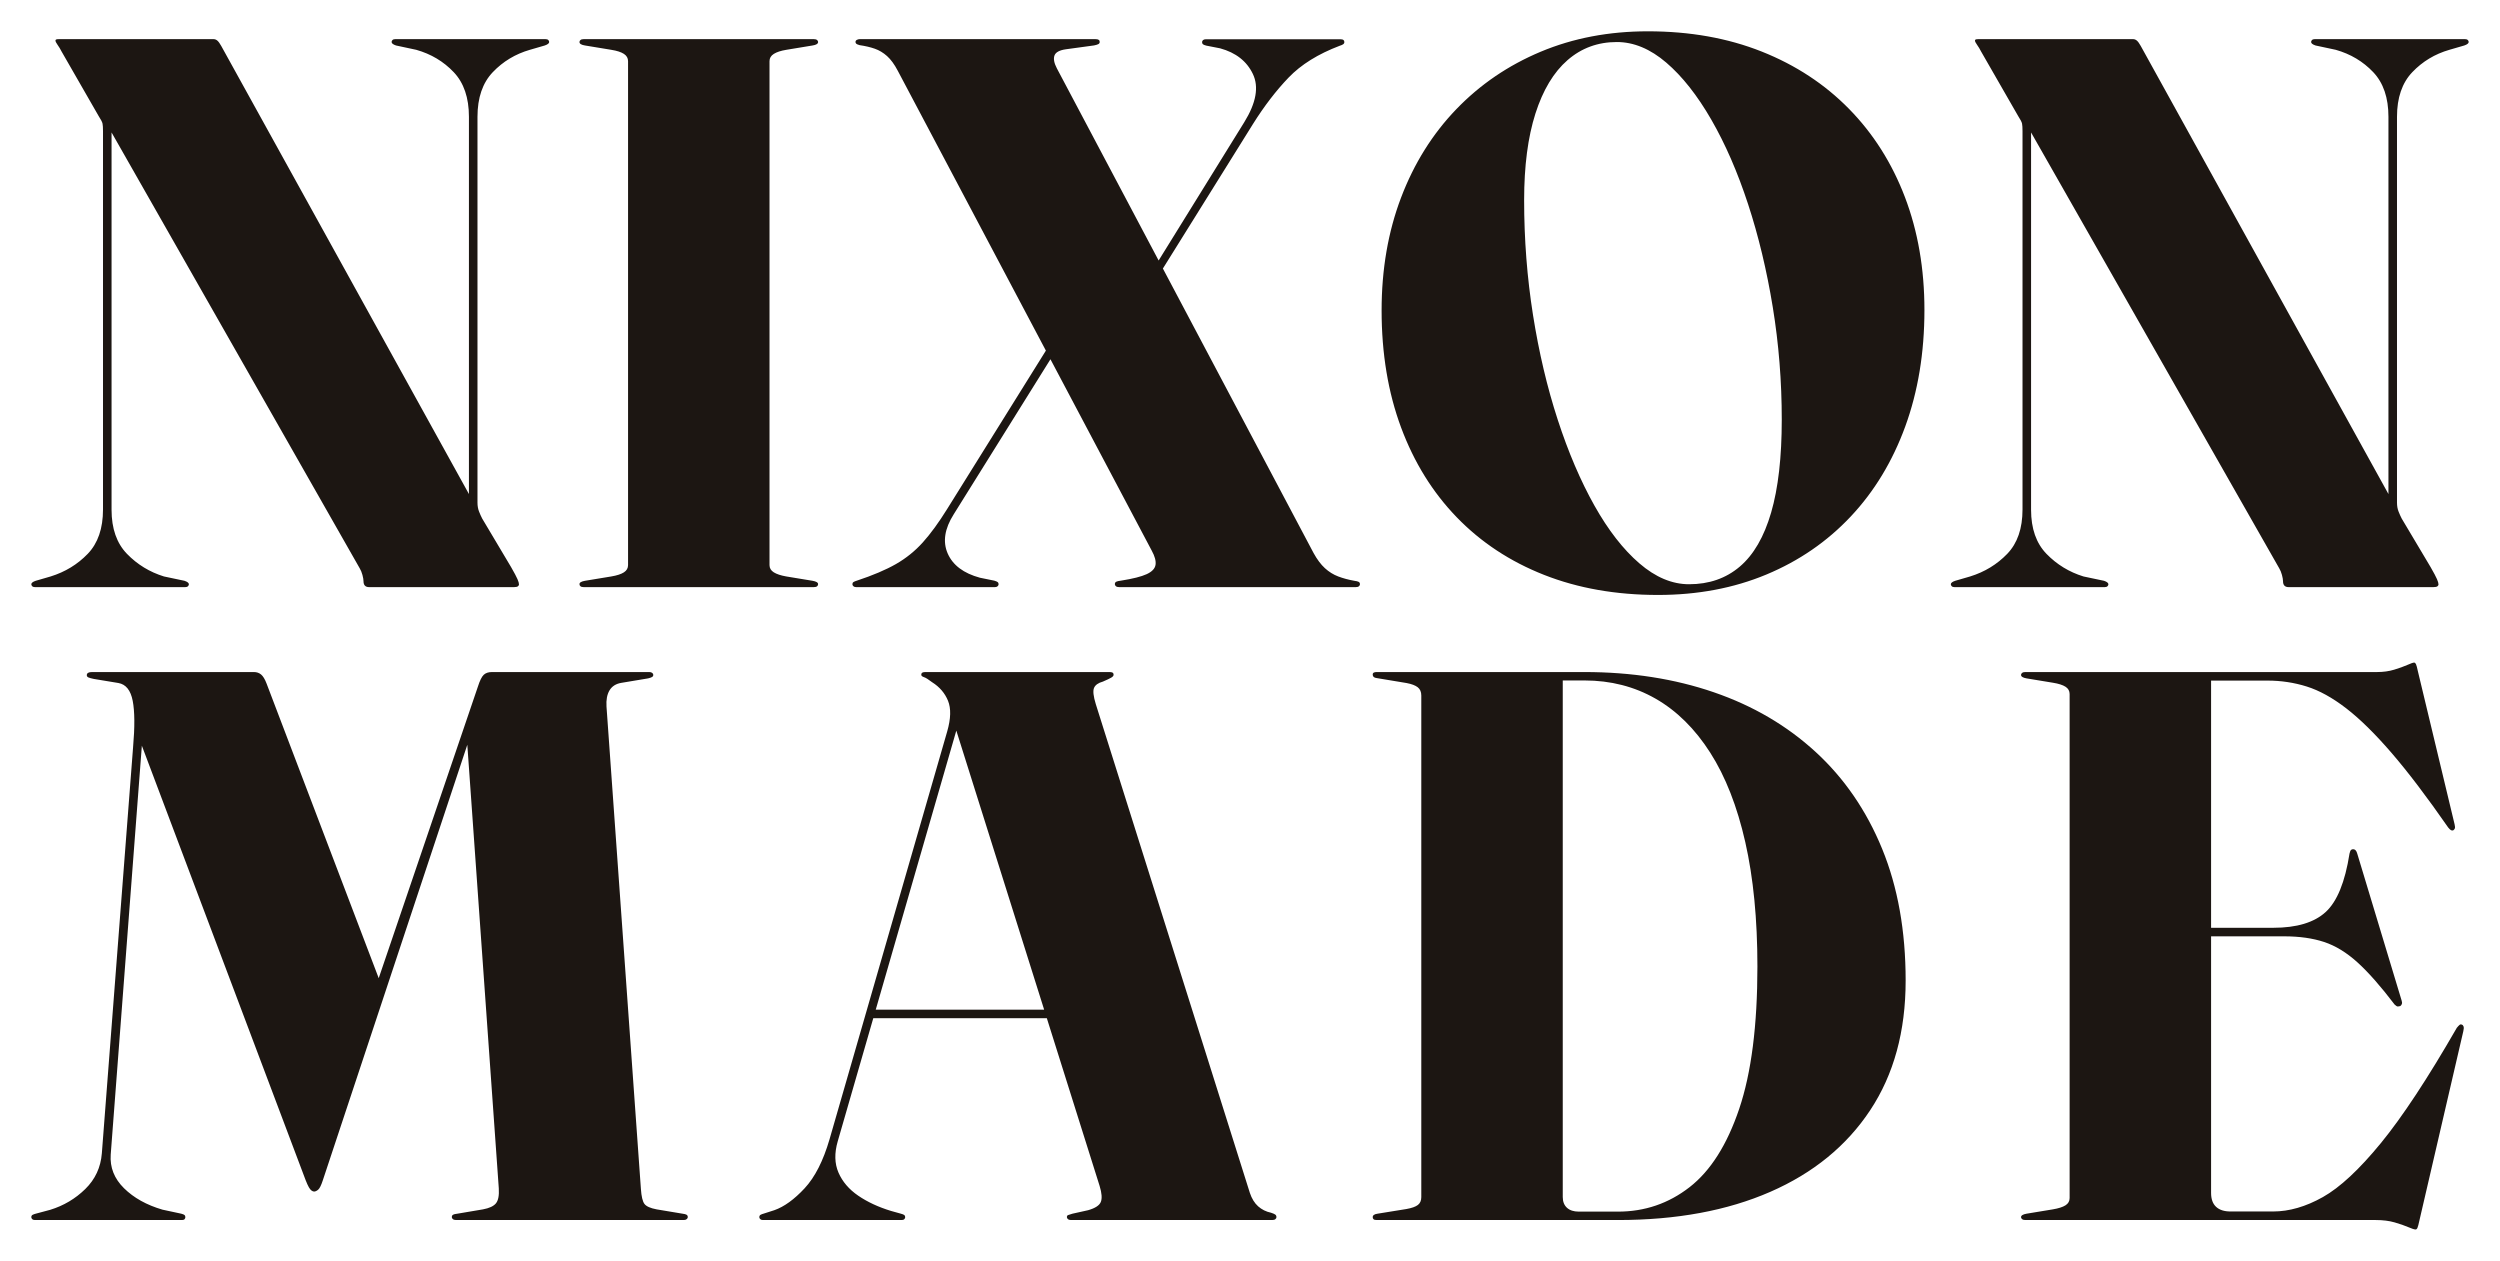
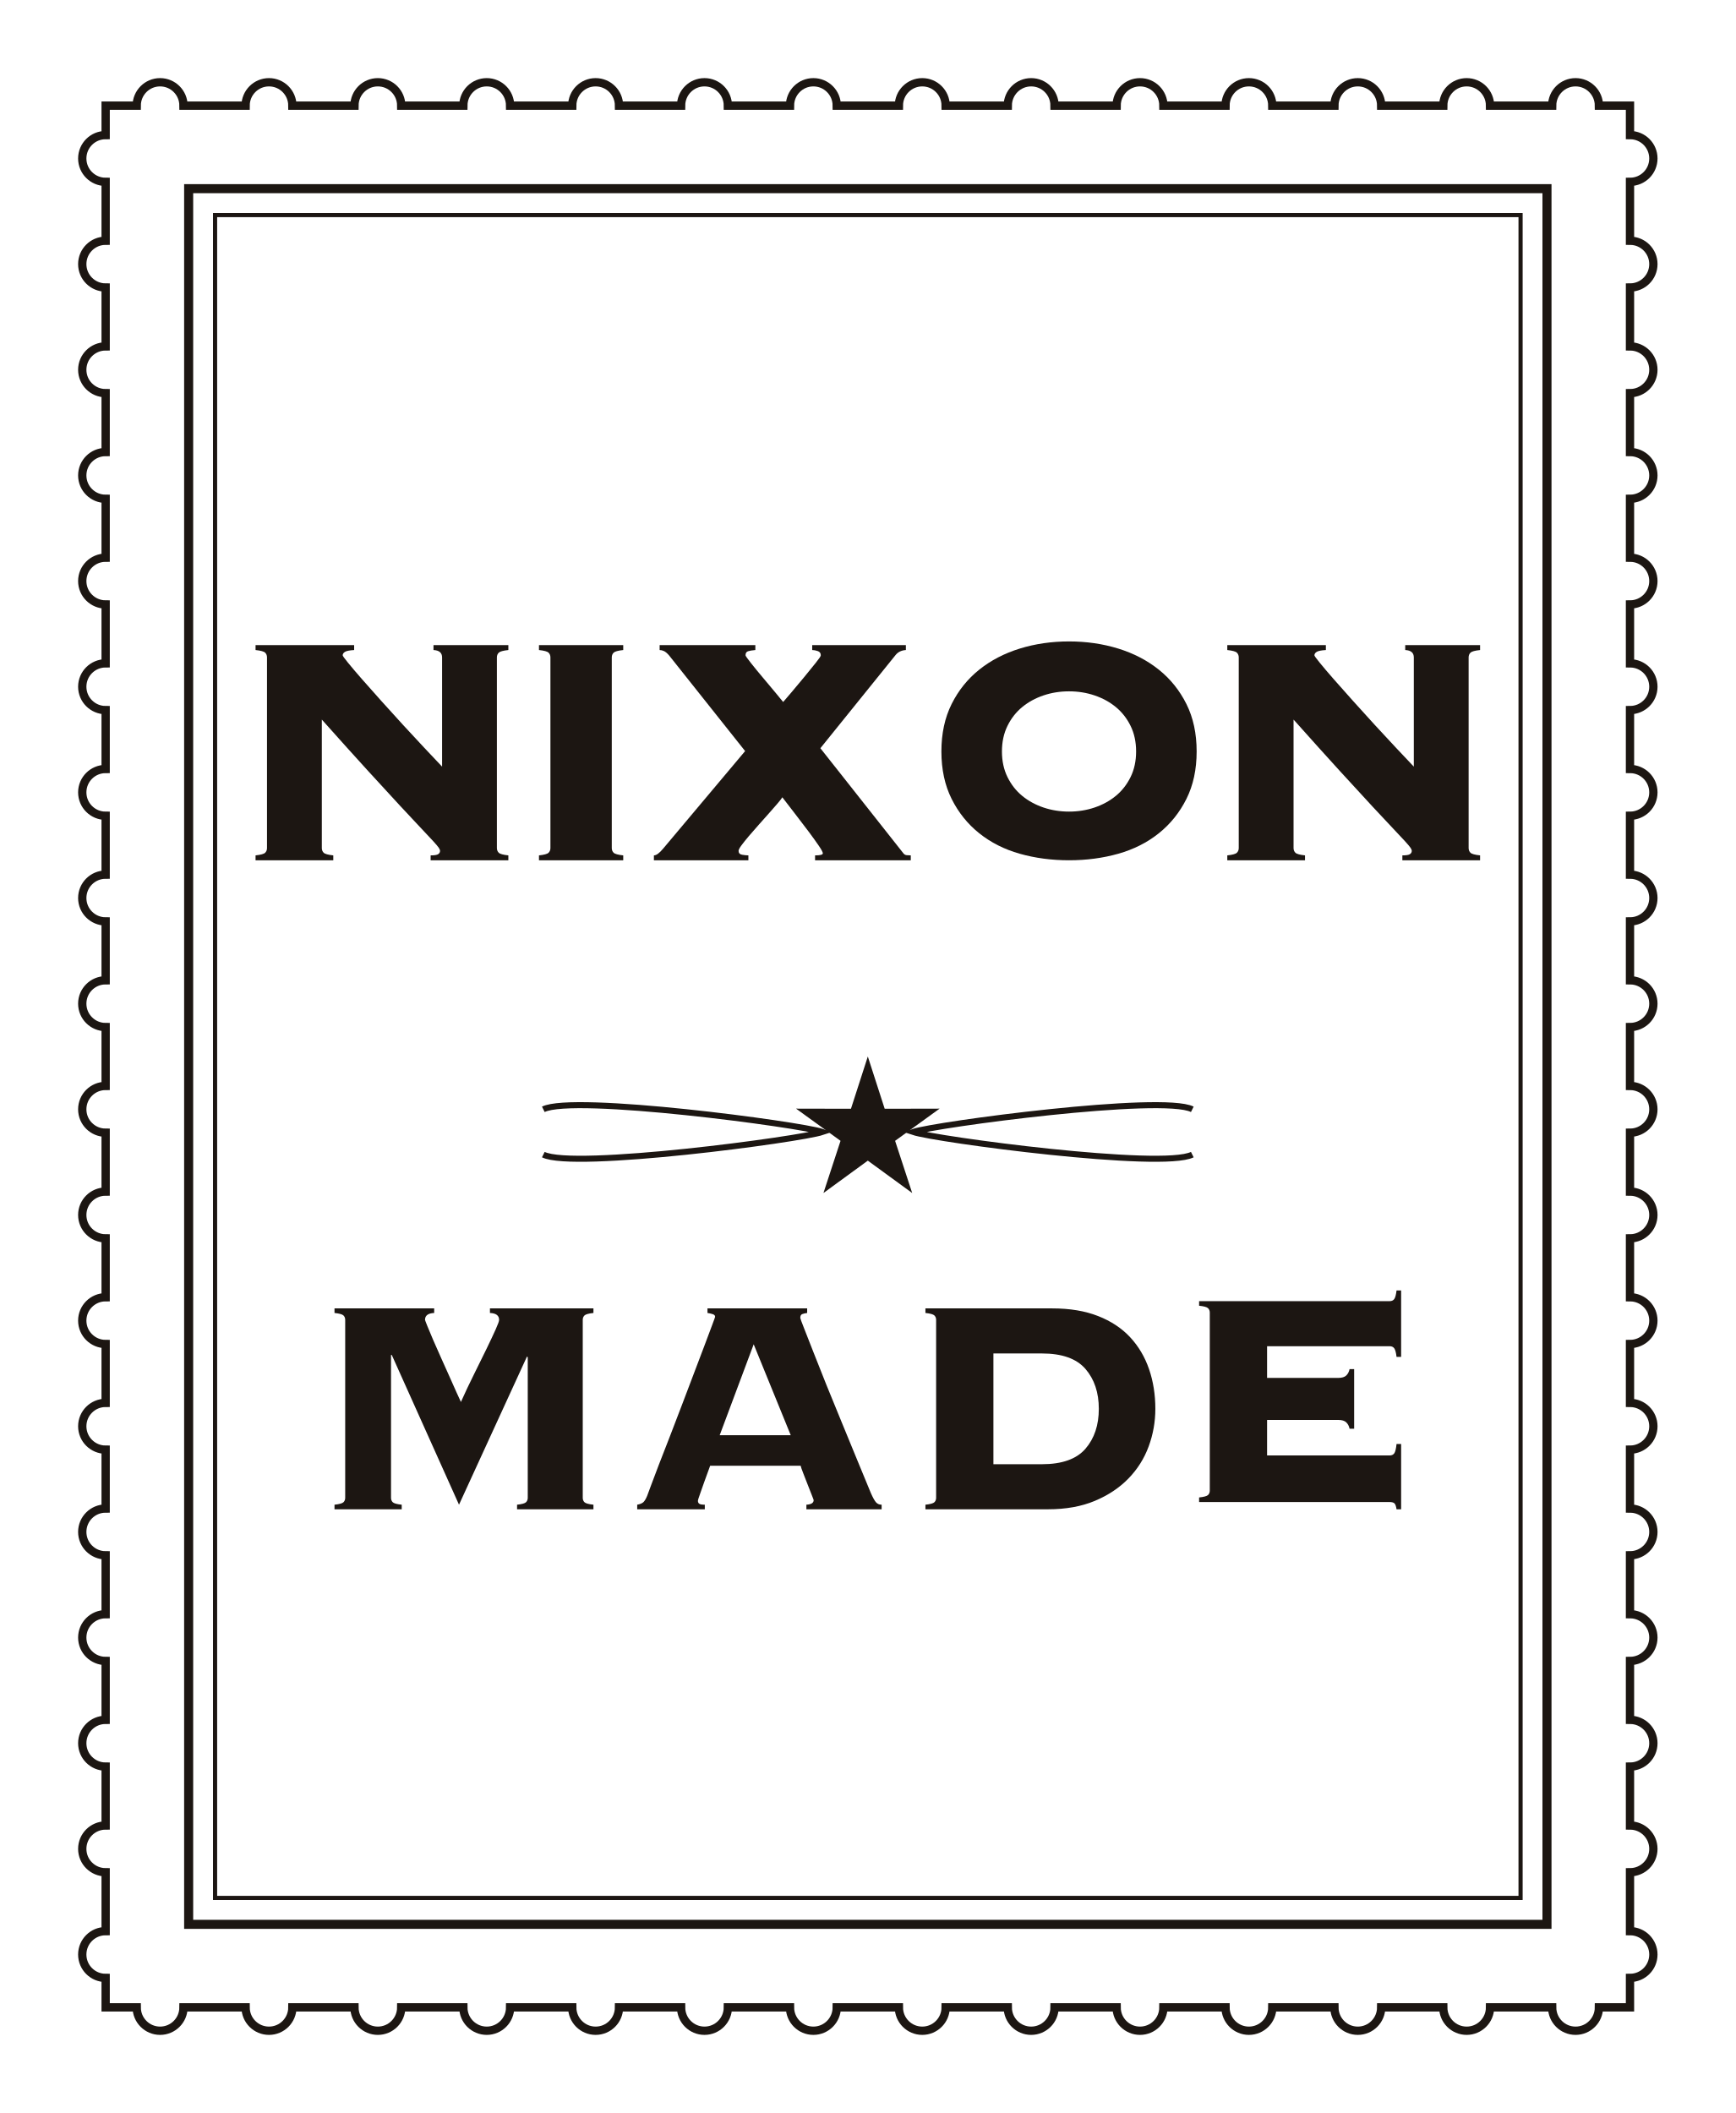
- <svg xmlns="http://www.w3.org/2000/svg" viewBox="0 0 6387.04 3221.12" fill="none" role="img" aria-label="Nixon Made">
-   <g transform="translate(59.56 1500.00)" fill="#1c1612">
-     <path d="M423 -7.28Q423 -4.64 420.68 -2.32Q418.36 0.0 413.72 0.0H29.72Q25.08 0.0 22.76 -2.32Q20.44 -4.64 20.44 -7.28Q20.44 -12.38 31.72 -16.2L69.719 -27.24Q125.539 -44.54 164.57 -85.03Q203.6 -125.521 203.6 -198.381V-1165.16Q203.6 -1178.06 202.42 -1184.099Q201.24 -1190.139 192.16 -1204.039L97.6 -1368.68Q93.14 -1377.6 87.63 -1385.25Q82.12 -1392.9 82.12 -1396.36Q82.12 -1398.36 84.03 -1399.18Q85.94 -1400.0 91.4 -1400.0H485.963Q491.503 -1400.0 495.913 -1396.1Q500.323 -1392.2 505.763 -1382.4L1155.961 -206.161L1138.48 -166.44V-1201.619Q1138.48 -1274.659 1099.59 -1315.65Q1060.7 -1356.64 1003.88 -1372.76L952.201 -1383.8Q940.921 -1387.62 940.921 -1392.72Q940.921 -1395.54 943.241 -1397.77Q945.561 -1400.0 950.201 -1400.0H1334.201Q1338.841 -1400.0 1341.161 -1397.77Q1343.481 -1395.54 1343.481 -1392.72Q1343.481 -1387.62 1332.201 -1383.8L1294.202 -1372.76Q1238.561 -1356.64 1199.441 -1315.65Q1160.321 -1274.659 1160.321 -1201.619V-215.801Q1160.321 -203.341 1164.231 -193.291Q1168.141 -183.241 1172.321 -175.241L1246.161 -51.16Q1258.541 -29.58 1262.451 -20.48Q1266.361 -11.38 1266.361 -6.92Q1266.361 -4.28 1263.631 -2.14Q1260.901 0.0 1253.441 0.0H883.478Q869.118 0.0 869.118 -15.28Q869.118 -21.1 866.388 -31.16Q863.658 -41.22 859.478 -48.04L174.08 -1251.84H225.44V-197.561Q225.44 -125.521 264.97 -84.85Q304.501 -44.18 359.321 -27.24L411.72 -16.2Q423 -12.38 423 -7.28Z M1906.402 -56.2Q1906.402 -44.593 1917.412 -37.756Q1928.422 -30.92 1949.162 -27.28L2016.322 -16.2Q2030.522 -13.74 2030.522 -7.641Q2030.522 -4.189 2027.862 -2.095Q2025.202 0.0 2019.602 0.0H1431.8Q1426.2 0.0 1423.54 -2.095Q1420.88 -4.189 1420.88 -7.641Q1420.88 -13.74 1435.08 -16.2L1502.24 -27.28Q1523.8 -30.92 1534.4 -37.756Q1545 -44.593 1545 -56.2V-1343.8Q1545 -1355.407 1534.4 -1362.334Q1523.8 -1369.26 1502.24 -1372.72L1435.08 -1383.8Q1420.88 -1385.963 1420.88 -1392.72Q1420.88 -1395.54 1423.54 -1397.77Q1426.2 -1400.0 1431.8 -1400.0H2019.602Q2025.202 -1400.0 2027.862 -1397.77Q2030.522 -1395.54 2030.522 -1392.72Q2030.522 -1385.963 2016.322 -1383.8L1949.162 -1372.72Q1928.422 -1369.26 1917.412 -1362.334Q1906.402 -1355.407 1906.402 -1343.8Z M3296.482 -86.92Q3309.922 -62.48 3325.361 -48.39Q3340.801 -34.3 3359.381 -27.25Q3377.961 -20.2 3400.321 -16.2Q3408.601 -15.2 3411.741 -13.38Q3414.881 -11.56 3414.881 -7.28Q3414.881 -4.46 3412.241 -2.23Q3409.601 0.0 3404.321 0.0H2799.599Q2794.139 0.0 2791.409 -2.32Q2788.679 -4.64 2788.679 -7.46Q2788.679 -11.92 2792.089 -13.74Q2795.499 -15.56 2804.319 -16.56Q2849.619 -23.74 2870.039 -33.15Q2890.459 -42.56 2892.629 -57.06Q2894.798 -71.56 2883.078 -92.92L2234.08 -1319.26Q2221.18 -1343.8 2206.74 -1356.71Q2192.3 -1369.62 2175.41 -1375.53Q2158.52 -1381.44 2136.72 -1384.62Q2130.08 -1386.44 2128.08 -1388.26Q2126.08 -1390.08 2126.08 -1392.72Q2126.08 -1396.36 2129.63 -1398.18Q2133.18 -1400.0 2136.64 -1400.0H2739.242Q2744.702 -1400.0 2747.342 -1398.27Q2749.982 -1396.54 2749.982 -1392.9Q2749.982 -1389.44 2746.932 -1387.53Q2743.882 -1385.62 2735.782 -1383.98L2663.943 -1374.16Q2639.043 -1370.7 2634.453 -1358.25Q2629.863 -1345.8 2640.583 -1325.26ZM2862.942 -736.2 2843.181 -741.84 3119.421 -1187.979Q3164.821 -1261.579 3141.391 -1310.82Q3117.961 -1360.06 3057.581 -1376.54L3022.281 -1383.44Q3016.001 -1385.08 3013.771 -1386.9Q3011.541 -1388.72 3011.541 -1392.36Q3011.541 -1395.18 3013.861 -1397.41Q3016.181 -1399.64 3020.641 -1399.64H3365.901Q3375.001 -1399.64 3375.001 -1392.54Q3375.001 -1389.08 3372.091 -1386.99Q3369.181 -1384.9 3363.181 -1383.08Q3280.461 -1351.68 3232.611 -1301.86Q3184.761 -1252.039 3141.541 -1183.159ZM2690.8 -729.86 2709.92 -719.66 2377.141 -186.28Q2341.961 -130.74 2361.661 -85.88Q2381.361 -41.02 2444.001 -24.0L2480.56 -16.56Q2486.84 -14.74 2489.25 -12.92Q2491.66 -11.1 2491.66 -7.46Q2491.66 -4.64 2489.25 -2.32Q2486.84 0.0 2482.38 0.0H2127.64Q2123.18 0.0 2120.68 -2.32Q2118.18 -4.64 2118.18 -7.46Q2118.18 -11.1 2120.91 -12.92Q2123.64 -14.74 2129.1 -16.38Q2190.76 -36.78 2229.51 -58.98Q2268.26 -81.18 2298.05 -114.28Q2327.84 -147.38 2360.3 -199.66Z M4150.44 -1420.0Q4311.14 -1420.0 4441.27 -1368.28Q4571.401 -1316.56 4664.421 -1221.75Q4757.441 -1126.94 4807.221 -996.26Q4857.001 -865.58 4857.001 -707.84Q4857.001 -544.84 4808.091 -410.7Q4759.181 -276.56 4668.721 -180.42Q4578.261 -84.28 4453.111 -32.14Q4327.961 20.0 4176.3 20.0Q4015.42 20.0 3885.2 -31.31Q3754.98 -82.62 3662.37 -178.25Q3569.76 -273.88 3519.98 -407.75Q3470.2 -541.62 3470.2 -706.92Q3470.2 -864.36 3519.93 -995.22Q3569.66 -1126.08 3660.94 -1220.9Q3752.22 -1315.72 3876.64 -1367.86Q4001.06 -1420.0 4150.44 -1420.0ZM4492.518 -427.838Q4492.518 -574.678 4469.528 -715.418Q4446.538 -856.158 4406.428 -978.549Q4366.318 -1100.939 4312.589 -1194.189Q4258.859 -1287.44 4197.469 -1340.03Q4136.079 -1392.62 4071.08 -1392.62Q3998.36 -1392.62 3945.201 -1346.37Q3892.042 -1300.12 3863.182 -1209.931Q3834.322 -1119.742 3834.322 -988.562Q3834.322 -838.442 3856.992 -695.152Q3879.662 -551.862 3920.182 -427.511Q3960.702 -303.161 4013.702 -208.681Q4066.702 -114.2 4128.681 -60.79Q4190.661 -7.38 4255.661 -7.38Q4332.3 -7.38 4385.279 -52.4Q4438.259 -97.419 4465.388 -190.569Q4492.518 -283.719 4492.518 -427.838Z M5327 -7.28Q5327 -4.64 5324.68 -2.32Q5322.36 0.0 5317.72 0.0H4933.72Q4929.08 0.0 4926.76 -2.32Q4924.44 -4.64 4924.44 -7.28Q4924.44 -12.38 4935.72 -16.2L4973.719 -27.24Q5029.539 -44.54 5068.57 -85.03Q5107.6 -125.521 5107.6 -198.381V-1165.16Q5107.6 -1178.06 5106.42 -1184.099Q5105.24 -1190.139 5096.16 -1204.039L5001.6 -1368.68Q4997.14 -1377.6 4991.63 -1385.25Q4986.12 -1392.9 4986.12 -1396.36Q4986.12 -1398.36 4988.03 -1399.18Q4989.94 -1400.0 4995.4 -1400.0H5389.963Q5395.503 -1400.0 5399.913 -1396.1Q5404.323 -1392.2 5409.763 -1382.4L6059.961 -206.161L6042.48 -166.44V-1201.619Q6042.48 -1274.659 6003.59 -1315.65Q5964.7 -1356.64 5907.88 -1372.76L5856.201 -1383.8Q5844.921 -1387.62 5844.921 -1392.72Q5844.921 -1395.54 5847.241 -1397.77Q5849.561 -1400.0 5854.201 -1400.0H6238.201Q6242.841 -1400.0 6245.161 -1397.77Q6247.481 -1395.54 6247.481 -1392.72Q6247.481 -1387.62 6236.201 -1383.8L6198.202 -1372.76Q6142.561 -1356.64 6103.441 -1315.65Q6064.321 -1274.659 6064.321 -1201.619V-215.801Q6064.321 -203.341 6068.231 -193.291Q6072.141 -183.241 6076.321 -175.241L6150.161 -51.16Q6162.541 -29.58 6166.451 -20.48Q6170.361 -11.38 6170.361 -6.92Q6170.361 -4.28 6167.631 -2.14Q6164.901 0.0 6157.441 0.0H5787.478Q5773.118 0.0 5773.118 -15.28Q5773.118 -21.1 5770.388 -31.16Q5767.658 -41.22 5763.478 -48.04L5078.08 -1251.84H5129.44V-197.561Q5129.44 -125.521 5168.97 -84.85Q5208.501 -44.18 5263.321 -27.24L5315.72 -16.2Q5327 -12.38 5327 -7.28Z" />
+ <svg xmlns="http://www.w3.org/2000/svg" viewBox="0 0 460 560" fill="none" role="img" aria-label="Nixon Made">
+   <path d="M 28.00 28.00 L 36.23 28.00 A 6.20 6.20 0 0 1 48.63 28.00 L 65.09 28.00 A 6.20 6.20 0 0 1 77.49 28.00 L 93.94 28.00 A 6.20 6.20 0 0 1 106.34 28.00 L 122.80 28.00 A 6.20 6.20 0 0 1 135.20 28.00 L 151.66 28.00 A 6.20 6.20 0 0 1 164.06 28.00 L 180.51 28.00 A 6.20 6.20 0 0 1 192.91 28.00 L 209.37 28.00 A 6.20 6.20 0 0 1 221.77 28.00 L 238.23 28.00 A 6.20 6.20 0 0 1 250.63 28.00 L 267.09 28.00 A 6.20 6.20 0 0 1 279.49 28.00 L 295.94 28.00 A 6.20 6.20 0 0 1 308.34 28.00 L 324.80 28.00 A 6.20 6.20 0 0 1 337.20 28.00 L 353.66 28.00 A 6.20 6.20 0 0 1 366.06 28.00 L 382.51 28.00 A 6.20 6.20 0 0 1 394.91 28.00 L 411.37 28.00 A 6.20 6.20 0 0 1 423.77 28.00 L 432.00 28.00 L 432.00 35.80 A 6.20 6.20 0 0 1 432.00 48.20 L 432.00 63.80 A 6.20 6.20 0 0 1 432.00 76.20 L 432.00 91.80 A 6.20 6.20 0 0 1 432.00 104.20 L 432.00 119.80 A 6.20 6.20 0 0 1 432.00 132.20 L 432.00 147.80 A 6.20 6.20 0 0 1 432.00 160.20 L 432.00 175.80 A 6.20 6.20 0 0 1 432.00 188.20 L 432.00 203.80 A 6.20 6.20 0 0 1 432.00 216.20 L 432.00 231.80 A 6.20 6.20 0 0 1 432.00 244.20 L 432.00 259.80 A 6.20 6.20 0 0 1 432.00 272.20 L 432.00 287.80 A 6.20 6.20 0 0 1 432.00 300.20 L 432.00 315.80 A 6.20 6.20 0 0 1 432.00 328.20 L 432.00 343.80 A 6.20 6.20 0 0 1 432.00 356.20 L 432.00 371.80 A 6.20 6.20 0 0 1 432.00 384.20 L 432.00 399.80 A 6.20 6.20 0 0 1 432.00 412.20 L 432.00 427.80 A 6.20 6.20 0 0 1 432.00 440.20 L 432.00 455.80 A 6.20 6.20 0 0 1 432.00 468.20 L 432.00 483.80 A 6.20 6.20 0 0 1 432.00 496.20 L 432.00 511.80 A 6.20 6.20 0 0 1 432.00 524.20 L 432.00 532.00 L 423.77 532.00 A 6.20 6.20 0 0 1 411.37 532.00 L 394.91 532.00 A 6.20 6.20 0 0 1 382.51 532.00 L 366.06 532.00 A 6.20 6.20 0 0 1 353.66 532.00 L 337.20 532.00 A 6.20 6.20 0 0 1 324.80 532.00 L 308.34 532.00 A 6.20 6.20 0 0 1 295.94 532.00 L 279.49 532.00 A 6.20 6.20 0 0 1 267.09 532.00 L 250.63 532.00 A 6.20 6.20 0 0 1 238.23 532.00 L 221.77 532.00 A 6.20 6.20 0 0 1 209.37 532.00 L 192.91 532.00 A 6.20 6.20 0 0 1 180.51 532.00 L 164.06 532.00 A 6.20 6.20 0 0 1 151.66 532.00 L 135.20 532.00 A 6.20 6.20 0 0 1 122.80 532.00 L 106.34 532.00 A 6.20 6.20 0 0 1 93.94 532.00 L 77.49 532.00 A 6.20 6.20 0 0 1 65.09 532.00 L 48.63 532.00 A 6.20 6.20 0 0 1 36.23 532.00 L 28.00 532.00 L 28.00 524.20 A 6.20 6.20 0 0 1 28.00 511.80 L 28.00 496.20 A 6.20 6.20 0 0 1 28.00 483.80 L 28.00 468.20 A 6.20 6.20 0 0 1 28.00 455.80 L 28.00 440.20 A 6.20 6.20 0 0 1 28.00 427.80 L 28.00 412.20 A 6.20 6.20 0 0 1 28.00 399.80 L 28.00 384.20 A 6.20 6.20 0 0 1 28.00 371.80 L 28.00 356.20 A 6.20 6.20 0 0 1 28.00 343.80 L 28.00 328.20 A 6.20 6.20 0 0 1 28.00 315.80 L 28.00 300.20 A 6.20 6.20 0 0 1 28.00 287.80 L 28.00 272.20 A 6.20 6.20 0 0 1 28.00 259.80 L 28.00 244.20 A 6.20 6.20 0 0 1 28.00 231.80 L 28.00 216.20 A 6.20 6.20 0 0 1 28.00 203.80 L 28.00 188.20 A 6.20 6.20 0 0 1 28.00 175.80 L 28.00 160.20 A 6.20 6.20 0 0 1 28.00 147.80 L 28.00 132.20 A 6.20 6.20 0 0 1 28.00 119.80 L 28.00 104.20 A 6.20 6.20 0 0 1 28.00 91.80 L 28.00 76.20 A 6.20 6.20 0 0 1 28.00 63.80 L 28.00 48.20 A 6.20 6.20 0 0 1 28.00 35.80 L 28.00 28.00 Z" fill="none" stroke="#1c1612" stroke-width="2.2" />
+   <rect x="50.00" y="50.00" width="360.00" height="460.00" fill="none" stroke="#1c1612" stroke-width="2.4" />
+   <rect x="57.00" y="57.00" width="346.00" height="446.00" fill="none" stroke="#1c1612" stroke-width="1.1" />
+   <g transform="translate(58.95 228.00) scale(0.10841)" fill="#1c1612">
+     <path d="M109 -496Q109 -503 104.5 -507.5Q100 -512 81 -514V-526H322V-514Q305 -513 299.5 -509.5Q294 -506 294 -501Q294 -499 307.0 -483.0Q320 -467 341.0 -443.0Q362 -419 388.5 -389.5Q415 -360 442.0 -330.5Q469 -301 494.0 -274.5Q519 -248 537 -229V-496Q537 -513 516 -514V-526H699V-514Q680 -512 675.5 -507.5Q671 -503 671 -496V-30Q671 -23 675.5 -18.5Q680 -14 699 -12V0H509V-12Q523 -12 527.5 -15.0Q532 -18 532 -23Q532 -26 529.0 -30.5Q526 -35 516.0 -46.0Q506 -57 486.5 -77.5Q467 -98 435.0 -132.5Q403 -167 356.0 -218.5Q309 -270 243 -344V-30Q243 -23 247.5 -18.5Q252 -14 271 -12V0H81V-12Q100 -14 104.5 -18.5Q109 -23 109 -30Z" />
  </g>
-   <g transform="translate(103.46 3116.96)" fill="#1c1612">
-     <path d="M869.221 -604.423 845.021 -561.823 1117.439 -1362.68Q1124.899 -1385.98 1132.409 -1392.99Q1139.919 -1400.0 1153.479 -1400.0H1555.482Q1560.122 -1400.0 1562.852 -1397.77Q1565.582 -1395.54 1565.582 -1392.72Q1565.582 -1389.26 1562.442 -1387.35Q1559.302 -1385.44 1552.202 -1383.8L1483.702 -1372.36Q1463.222 -1368.9 1453.802 -1353.29Q1444.382 -1337.68 1446.022 -1311.92L1533.922 -79.52Q1535.922 -50.3 1543.112 -41.02Q1550.302 -31.74 1573.962 -27.28L1640.302 -16.2Q1647.402 -15.38 1650.542 -13.56Q1653.682 -11.74 1653.682 -7.28Q1653.682 -4.64 1650.952 -2.32Q1648.222 0.0 1643.582 0.0H1061.779Q1056.319 0.0 1053.589 -2.32Q1050.859 -4.64 1050.859 -7.28Q1050.859 -11.74 1053.999 -13.56Q1057.139 -15.38 1065.06 -16.2L1130.579 -27.28Q1154.599 -31.74 1163.559 -42.66Q1172.519 -53.58 1170.879 -80.8L1088.259 -1244.759L1107.279 -1265L721.3 -101.519Q715.02 -82.219 709.33 -77.489Q703.64 -72.759 699 -72.759Q696.18 -72.759 692.63 -75.169Q689.08 -77.579 685.53 -83.859Q681.98 -90.139 677.52 -101.519L247.5 -1242.24L263.7 -1274.28L179.4 -167.181Q175.94 -118.12 213.42 -81.2Q250.9 -44.28 311.541 -26.52L359.62 -16.2Q365.9 -14.56 367.99 -12.74Q370.08 -10.92 370.08 -7.28Q370.08 -4.64 368.17 -2.32Q366.26 0.0 361.62 0.0H-14.18Q-18.82 0.0 -21.14 -2.32Q-23.46 -4.64 -23.46 -7.28Q-23.46 -11.74 -19.82 -13.47Q-16.18 -15.2 -12.18 -16.2L24.999 -26.16Q76.419 -42.0 114.439 -79.24Q152.46 -116.48 156.74 -170.461L236.48 -1207.259Q243.4 -1286.039 235.58 -1326.47Q227.76 -1366.9 199.1 -1372.0L136.46 -1382.36Q126.74 -1384.36 122.52 -1386.18Q118.3 -1388.0 118.3 -1392.0Q118.3 -1400.0 131.74 -1400.0H545.322Q555.962 -1400.0 563.562 -1393.72Q571.162 -1387.44 577.622 -1370.52Z M2122.607 -537.44H2616.847L2620.487 -515.6H2116.967ZM2209.148 -7.28Q2209.148 -4.64 2206.918 -2.32Q2204.688 0.0 2200.228 0.0H1845.387Q1841.107 0.0 1838.787 -2.32Q1836.467 -4.64 1836.467 -7.28Q1836.467 -11.74 1840.017 -13.56Q1843.567 -15.38 1847.027 -16.2L1874.947 -25.18Q1912.447 -38.38 1952.097 -80.99Q1991.747 -123.601 2015.767 -206.041L2316.487 -1248.379Q2330.507 -1297.279 2318.547 -1326.599Q2306.587 -1355.92 2277.967 -1373.96Q2264.127 -1384.62 2257.207 -1386.94Q2250.286 -1389.26 2250.286 -1392.72Q2250.286 -1397.18 2253.016 -1398.59Q2255.747 -1400.0 2261.207 -1400.0H2730.969Q2736.249 -1400.0 2738.889 -1398.59Q2741.529 -1397.18 2741.529 -1392.72Q2741.529 -1389.26 2735.519 -1385.71Q2729.509 -1382.16 2714.209 -1375.6Q2696.349 -1370.68 2691.579 -1359.44Q2686.809 -1348.2 2696.089 -1318.08L3089.649 -69.48Q3097.009 -47.4 3110.769 -35.08Q3124.529 -22.76 3143.769 -18.66Q3151.509 -16.2 3154.559 -13.97Q3157.609 -11.74 3157.609 -7.28Q3157.609 -4.64 3154.969 -2.32Q3152.329 0.0 3147.049 0.0H2632.806Q2627.706 0.0 2624.976 -2.32Q2622.246 -4.64 2622.246 -7.28Q2622.246 -11.74 2625.566 -12.74Q2628.886 -13.74 2636.446 -16.2L2676.566 -25.12Q2703.586 -32.86 2708.946 -46.27Q2714.306 -59.68 2705.846 -87.16L2335.607 -1263.559L2364.007 -1334.44L2036.787 -201.121Q2023.687 -155.901 2038.717 -121.181Q2053.748 -86.46 2089.028 -62.29Q2124.308 -38.12 2172.828 -23.28L2198.228 -16.2Q2204.508 -14.56 2206.828 -12.74Q2209.148 -10.92 2209.148 -7.28Z M3403.574 -7.28Q3403.574 -14.56 3415.954 -16.2L3489.574 -28.1Q3510.134 -31.74 3518.914 -38.47Q3527.694 -45.2 3527.694 -58.48V-1339.98Q3527.694 -1353.98 3518.594 -1361.12Q3509.494 -1368.26 3490.214 -1371.9L3413.674 -1384.62Q3403.574 -1385.8 3403.574 -1393.54Q3403.574 -1397.18 3406.304 -1398.59Q3409.034 -1400.0 3413.674 -1400.0H3944.156Q4124.696 -1400.0 4274.976 -1348.37Q4425.256 -1296.74 4535.086 -1195.92Q4644.916 -1095.1 4705.016 -948.44Q4765.116 -801.78 4765.116 -611.72Q4765.116 -417.56 4674.696 -280.81Q4584.276 -144.06 4419.326 -72.03Q4254.375 0.0 4030.195 0.0H3413.674Q3408.214 0.0 3405.894 -1.91Q3403.574 -3.82 3403.574 -7.28ZM4030.195 -21.48Q4132.774 -21.48 4213.114 -83.95Q4293.454 -146.42 4339.933 -284.17Q4386.413 -421.92 4386.413 -647.76Q4386.413 -828.62 4355.403 -965.54Q4324.393 -1102.46 4265.834 -1194.09Q4207.274 -1285.72 4126.034 -1332.12Q4044.795 -1378.52 3944.516 -1378.52H3889.097V-58.76Q3889.097 -41.12 3899.877 -31.3Q3910.657 -21.48 3930.217 -21.48Z M5488.843 -746.64H5704.242Q5794.122 -746.64 5838.072 -786.8Q5882.022 -826.961 5899.162 -936.401Q5900.802 -943.501 5902.943 -945.411Q5905.083 -947.321 5907.723 -947.321Q5916.003 -947.681 5919.003 -935.681L6032.163 -561.08Q6034.163 -555.44 6032.753 -551.8Q6031.343 -548.16 6028.523 -546.52Q6025.883 -545.7 6022.743 -545.56Q6019.603 -545.42 6014.323 -550.52Q5961.263 -620.38 5919.492 -658.22Q5877.722 -696.06 5834.052 -710.43Q5790.382 -724.8 5732.442 -724.8H5488.843ZM5059.921 -1392.72Q5059.921 -1395.54 5062.651 -1397.77Q5065.381 -1400.0 5070.841 -1400.0H5969.563Q5993.303 -1400.0 6013.223 -1406.04Q6033.143 -1412.08 6046.743 -1418.12Q6060.343 -1424.16 6064.163 -1424.16Q6066.983 -1424.16 6068.893 -1420.2Q6070.803 -1416.24 6073.803 -1401.96L6167.483 -1011.319Q6169.483 -1003.399 6168.073 -1000.259Q6166.663 -997.119 6163.843 -995.479Q6161.203 -994.659 6158.473 -995.979Q6155.743 -997.299 6151.283 -1002.759Q6069.702 -1120.139 6006.432 -1193.519Q5943.162 -1266.9 5890.551 -1307.43Q5837.941 -1347.96 5789.711 -1363.06Q5741.481 -1378.16 5689.801 -1378.16H5545.444V-69.32Q5545.444 -45.58 5558.264 -33.71Q5571.084 -21.84 5595.084 -21.84H5703.821Q5765.561 -21.84 5831.041 -58.65Q5896.521 -95.46 5979.182 -196.451Q6061.842 -297.441 6173.263 -491.122Q6177.723 -496.582 6180.453 -498.672Q6183.183 -500.762 6186.183 -499.122Q6189.183 -498.302 6190.503 -494.392Q6191.823 -490.482 6189.823 -482.202L6077.583 1.6Q6074.583 15.7 6072.673 19.93Q6070.763 24.16 6067.943 24.16Q6063.043 24.16 6049.173 18.12Q6035.303 12.08 6014.393 6.04Q5993.483 0.0 5966.143 0.0H5070.841Q5065.381 0.0 5062.651 -2.32Q5059.921 -4.64 5059.921 -7.28Q5059.921 -13.74 5074.121 -16.2L5141.281 -27.28Q5162.841 -30.92 5173.441 -37.56Q5184.041 -44.2 5184.041 -56.2V-1343.8Q5184.041 -1355.8 5173.441 -1362.53Q5162.841 -1369.26 5141.281 -1372.72L5074.121 -1383.8Q5059.921 -1386.26 5059.921 -1392.72Z" />
+   <g transform="translate(132.87 228.00) scale(0.10841)" fill="#1c1612">
+     <path d="M92 -12Q111 -14 115.5 -18.5Q120 -23 120 -30V-496Q120 -503 115.5 -507.5Q111 -512 92 -514V-526H298V-514Q279 -512 274.5 -507.5Q270 -503 270 -496V-30Q270 -23 274.5 -18.5Q279 -14 298 -12V0H92Z" />
+   </g>
+   <g transform="translate(168.21 228.00) scale(0.10841)" fill="#1c1612">
+     <path d="M47 -12Q56 -12 70 -29L270 -267L84 -501Q77 -509 71.5 -511.5Q66 -514 61 -514V-526H295V-514Q283 -513 277.0 -511.0Q271 -509 271 -501Q271 -499 284.0 -482.5Q297 -466 313.5 -446.5Q330 -427 344.5 -409.5Q359 -392 363 -387Q369 -394 384.0 -411.5Q399 -429 414.5 -448.0Q430 -467 442.5 -482.5Q455 -498 455 -501Q455 -509 447.5 -511.5Q440 -514 434 -514V-526H663V-514Q647 -513 638 -502L454 -274L657 -17Q660 -13 665.0 -12.5Q670 -12 675 -12V0H441V-12Q460 -12 460 -17Q460 -21 450.5 -35.0Q441 -49 426.5 -68.5Q412 -88 394.5 -110.5Q377 -133 361 -154Q358 -149 348.5 -138.0Q339 -127 327.5 -114.0Q316 -101 303.0 -86.5Q290 -72 279.0 -59.0Q268 -46 261.0 -36.5Q254 -27 254 -23Q254 -15 263.0 -13.5Q272 -12 278 -12V0H47Z" />
+   </g>
+   <g transform="translate(244.19 227.67) scale(0.10841)" fill="#1c1612">
+     <path d="M361 -532Q425 -532 481.5 -514.5Q538 -497 580.5 -463.0Q623 -429 648.0 -379.0Q673 -329 673 -263Q673 -197 648.0 -147.0Q623 -97 580.5 -63.0Q538 -29 481.5 -13.0Q425 3 361 3Q297 3 240.5 -13.0Q184 -29 141.5 -63.0Q99 -97 74.0 -147.0Q49 -197 49 -263Q49 -329 74.0 -379.0Q99 -429 141.5 -463.0Q184 -497 240.5 -514.5Q297 -532 361 -532ZM361 -410Q328 -410 298.5 -400.0Q269 -390 246.5 -371.5Q224 -353 210.5 -325.5Q197 -298 197 -263Q197 -228 210.5 -200.5Q224 -173 246.5 -154.5Q269 -136 298.5 -126.0Q328 -116 361 -116Q394 -116 423.5 -126.0Q453 -136 475.5 -154.5Q498 -173 511.5 -200.5Q525 -228 525 -263Q525 -298 511.5 -325.5Q498 -353 475.5 -371.5Q453 -390 423.5 -400.0Q394 -410 361 -410Z" />
+   </g>
+   <g transform="translate(316.49 228.00) scale(0.10841)" fill="#1c1612">
+     <path d="M109 -496Q109 -503 104.5 -507.5Q100 -512 81 -514V-526H322V-514Q305 -513 299.5 -509.5Q294 -506 294 -501Q294 -499 307.0 -483.0Q320 -467 341.0 -443.0Q362 -419 388.5 -389.5Q415 -360 442.0 -330.5Q469 -301 494.0 -274.5Q519 -248 537 -229V-496Q537 -513 516 -514V-526H699V-514Q680 -512 675.5 -507.5Q671 -503 671 -496V-30Q671 -23 675.5 -18.5Q680 -14 699 -12V0H509V-12Q523 -12 527.5 -15.0Q532 -18 532 -23Q532 -26 529.0 -30.5Q526 -35 516.0 -46.0Q506 -57 486.5 -77.5Q467 -98 435.0 -132.5Q403 -167 356.0 -218.5Q309 -270 243 -344V-30Q243 -23 247.5 -18.5Q252 -14 271 -12V0H81V-12Q100 -14 104.5 -18.5Q109 -23 109 -30Z" />
+   </g>
+   <path d="M 144.00 294.00 C 152.00 290.00, 212.00 298.00, 218.00 300.00 C 212.00 302.00, 152.00 310.00, 144.00 306.00" fill="none" stroke="#1c1612" stroke-width="1.6" />
+   <path d="M 316.00 294.00 C 308.00 290.00, 248.00 298.00, 242.00 300.00 C 248.00 302.00, 308.00 310.00, 316.00 306.00" fill="none" stroke="#1c1612" stroke-width="1.6" />
+   <path d="M 230.00 280.00 L 234.47 293.85 L 249.02 293.82 L 237.23 302.35 L 241.76 316.18 L 230.00 307.60 L 218.24 316.18 L 222.77 302.35 L 210.98 293.82 L 225.53 293.85 Z" fill="#1c1612" />
+   <g transform="translate(80.86 400.00) scale(0.10122)" fill="#1c1612">
+     <path d="M555 -12Q574 -14 578.5 -18.5Q583 -23 583 -30V-398L581 -400L403 -12L227 -404H225V-30Q225 -23 229.5 -18.5Q234 -14 253 -12V0H77V-12Q96 -14 100.5 -18.5Q105 -23 105 -30V-496Q105 -503 100.5 -507.5Q96 -512 77 -514V-526H338V-514Q314 -513 314 -496Q314 -495 320.0 -480.0Q326 -465 335.5 -443.0Q345 -421 356.5 -395.5Q368 -370 378.5 -346.5Q389 -323 397.0 -305.0Q405 -287 408 -281Q425 -319 443.0 -355.0Q461 -391 475.5 -421.0Q490 -451 499.0 -471.0Q508 -491 508 -496Q508 -513 484 -514V-526H755V-514Q736 -512 731.5 -507.5Q727 -503 727 -496V-30Q727 -23 731.5 -18.5Q736 -14 755 -12V0H555Z" />
+   </g>
+   <g transform="translate(164.73 400.00) scale(0.10122)" fill="#1c1612">
+     <path d="M200 -22Q200 -17 203.5 -14.5Q207 -12 218 -12V0H41V-12Q52 -14 57.0 -18.5Q62 -23 67 -35Q69 -40 77.0 -62.0Q85 -84 98.0 -117.5Q111 -151 127.0 -192.0Q143 -233 159.0 -275.5Q175 -318 190.5 -358.5Q206 -399 218.0 -431.0Q230 -463 237.5 -483.0Q245 -503 245 -504Q245 -509 238.5 -511.0Q232 -513 225 -514V-526H486V-514Q478 -513 473.0 -511.0Q468 -509 468 -501Q468 -499 477.5 -475.0Q487 -451 502.0 -412.5Q517 -374 536.5 -325.5Q556 -277 577.0 -226.5Q598 -176 617.5 -128.0Q637 -80 653 -42Q661 -24 666.5 -18.0Q672 -12 681 -12V0H484V-12Q503 -13 503 -24Q503 -25 498.0 -37.5Q493 -50 487.0 -65.5Q481 -81 475.5 -95.0Q470 -109 469 -114H232Q222 -87 216.0 -70.0Q210 -53 206.5 -43.0Q203 -33 201.5 -28.5Q200 -24 200 -22ZM443 -194 346 -432 257 -194Z" />
+   </g>
+   <g transform="translate(237.07 400.00) scale(0.10122)" fill="#1c1612">
+     <path d="M386 -118Q465 -118 500.0 -158.5Q535 -199 535 -263Q535 -327 500.0 -367.5Q465 -408 386 -408H259V-118ZM109 -496Q109 -503 104.5 -507.5Q100 -512 81 -514V-526H413Q482 -526 533.0 -506.0Q584 -486 617.0 -450.5Q650 -415 666.5 -367.0Q683 -319 683 -263Q683 -212 665.5 -164.5Q648 -117 612.5 -80.5Q577 -44 524.5 -22.0Q472 0 402 0H81V-12Q100 -14 104.5 -18.5Q109 -23 109 -30Z" />
+   </g>
+   <g transform="translate(309.60 398.08) scale(0.10122)" fill="#1c1612">
+     <path d="M475 -192Q473 -202 466.5 -208.5Q460 -215 445 -215H259V-122H580Q588 -122 592.0 -127.5Q596 -133 598 -152H610V19H598Q596 6 592.0 3.0Q588 0 580 0H81V-12Q100 -14 104.5 -18.5Q109 -23 109 -30V-496Q109 -503 104.5 -507.5Q100 -512 81 -514V-526H580Q588 -526 592.0 -531.5Q596 -537 598 -554H610V-380H598Q596 -397 592.0 -402.5Q588 -408 580 -408H259V-325H445Q460 -325 466.5 -331.5Q473 -338 475 -348H487V-192Z" />
  </g>
</svg>
